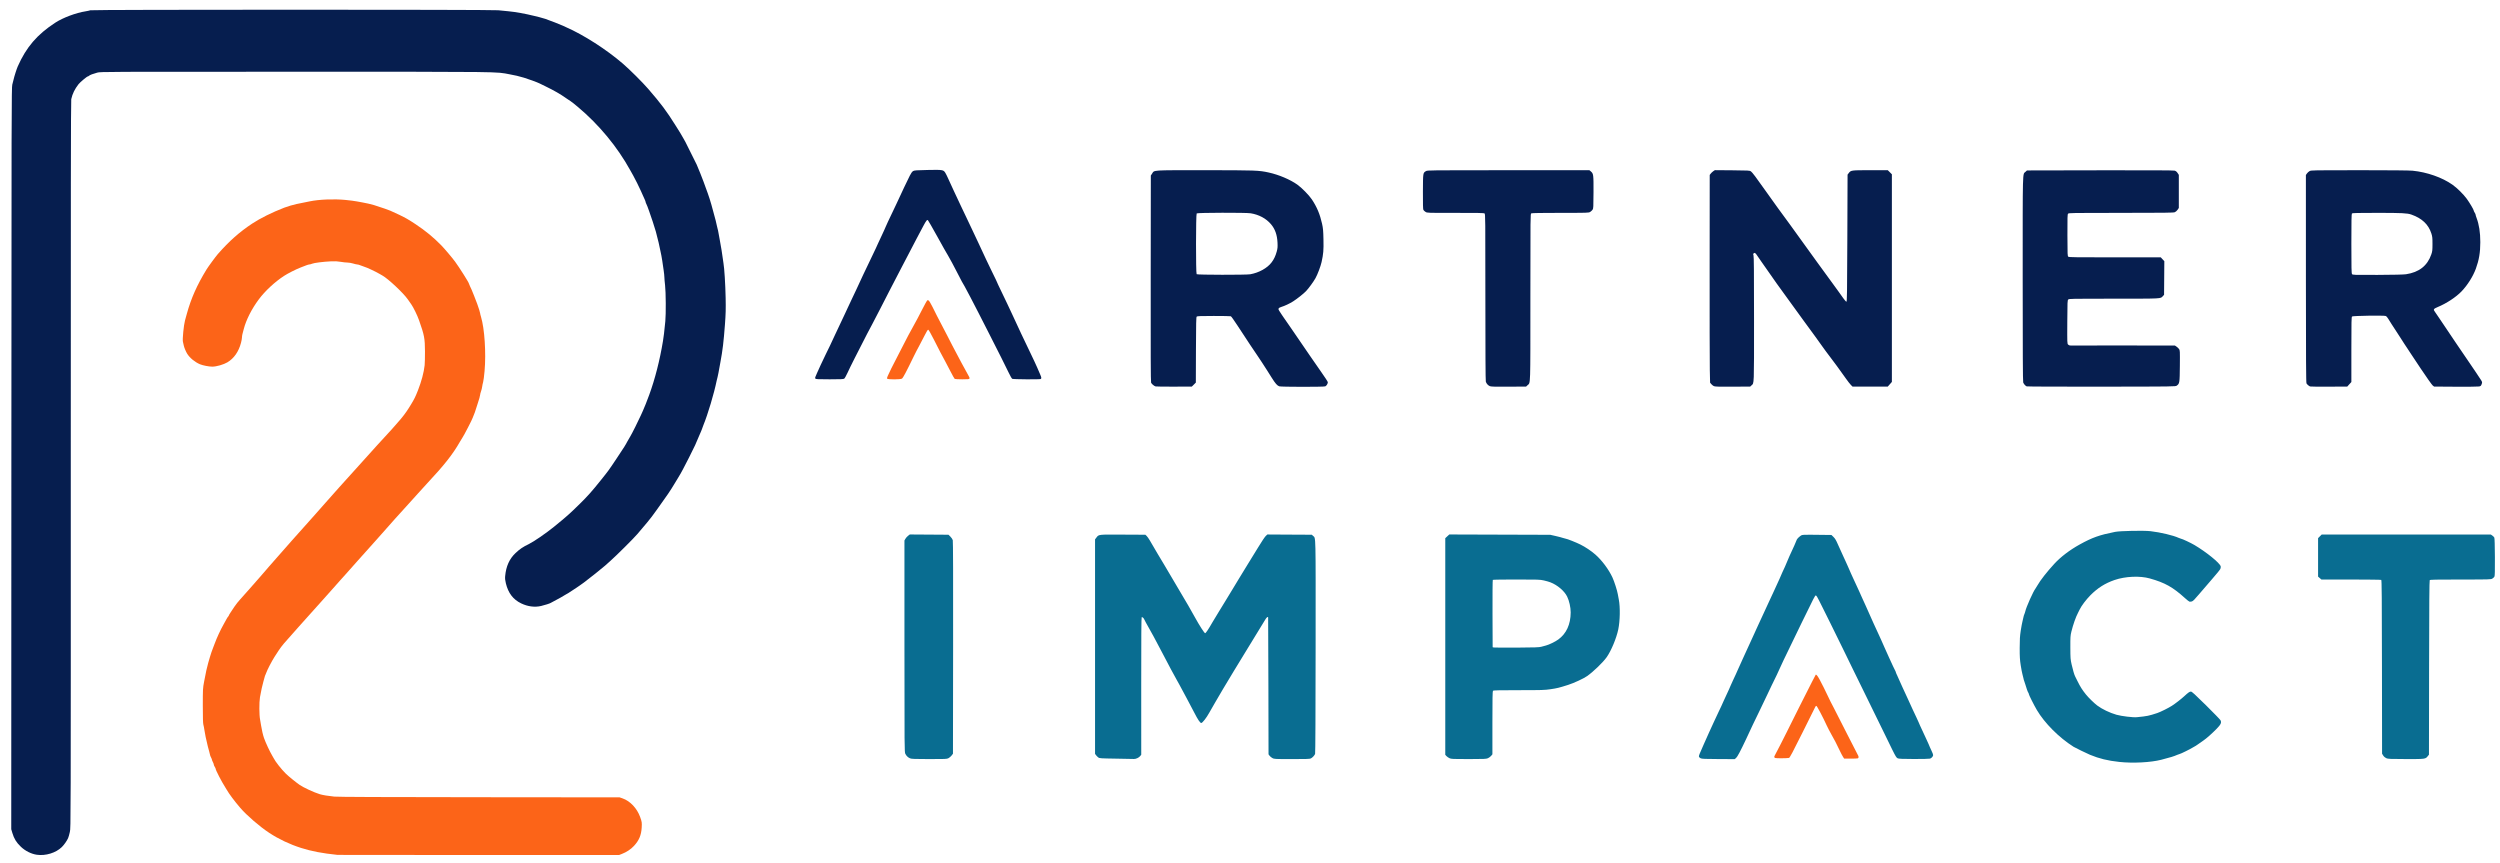
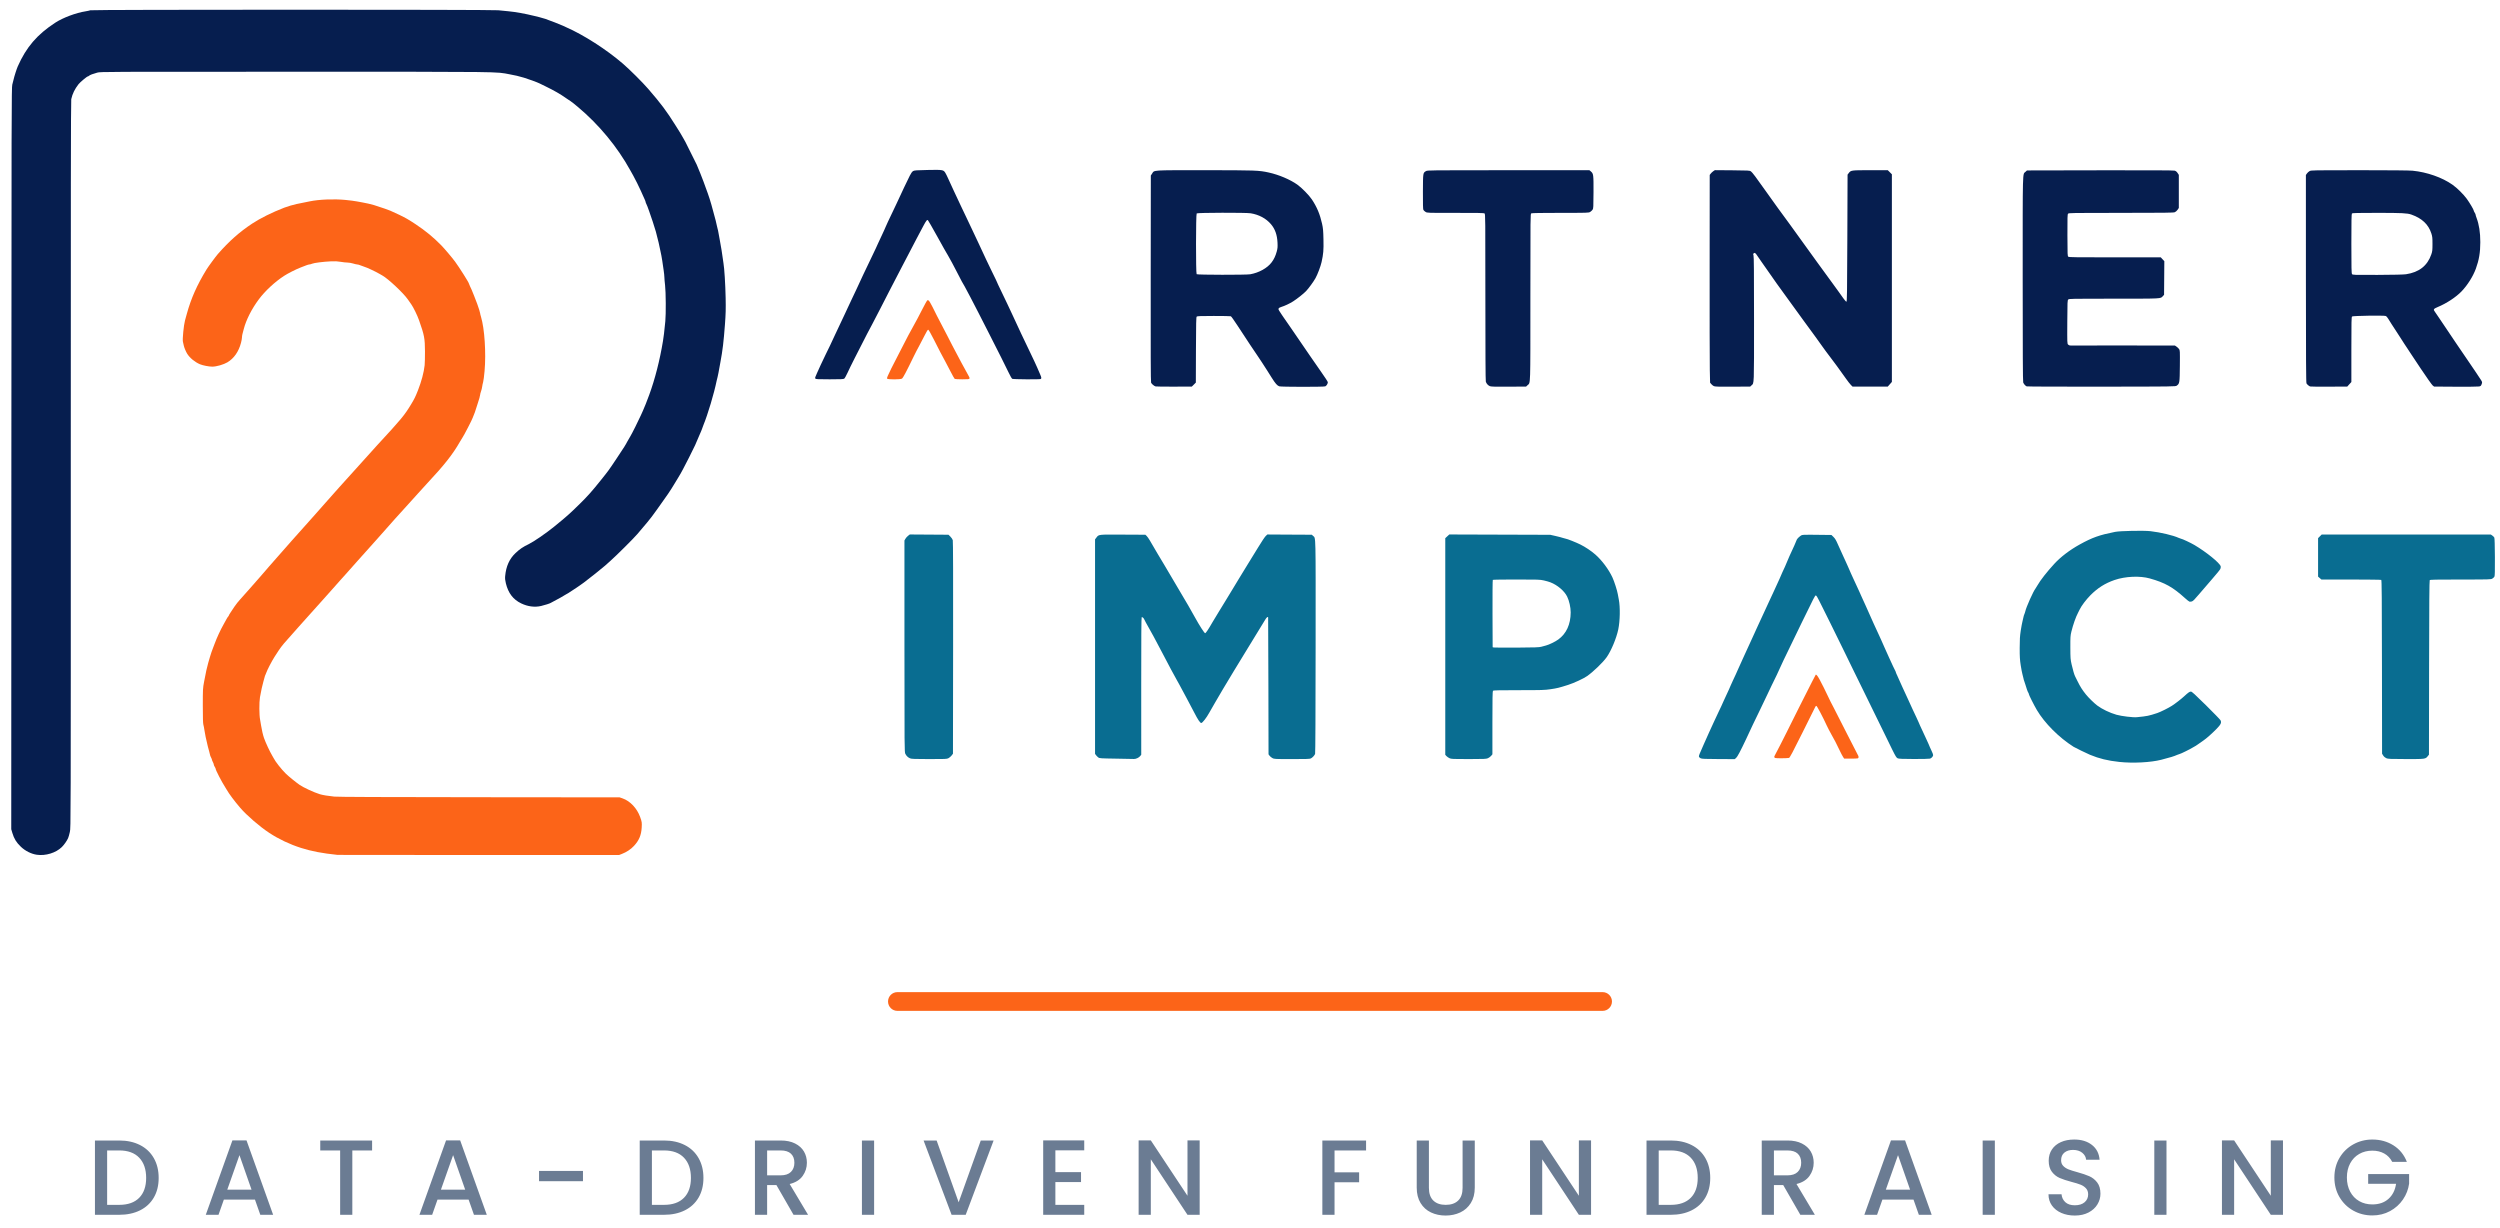
- <svg xmlns="http://www.w3.org/2000/svg" viewBox="98 278 1333 460" width="1333" height="460" role="img" aria-label="Partner2Impact">
+ <svg xmlns="http://www.w3.org/2000/svg" viewBox="98 278 1333 654.729" width="1333" height="654.729" role="img" aria-label="Partner2Impact — Data-Driven Fundraising">
  <path id="wordmark" fill="#061E4F" fill-rule="evenodd" d="M117.62 733.75C114.65 733.31 111.50 731.74 109.16 729.52C106.75 727.23 105.52 725.25 104.59 722.15L104.00 720.15L104.06 522.39C104.12 337.94 104.15 324.52 104.55 323.12C104.78 322.30 105.08 321.12 105.22 320.50C105.63 318.65 106.85 314.81 107.48 313.38C112.02 303.12 117.81 296.39 127.50 290.08C131.56 287.43 138.59 284.80 143.67 284.03C144.66 283.87 145.78 283.63 146.17 283.48C147.18 283.09 359.76 283.08 363.62 283.47C365.14 283.62 367.61 283.87 369.12 284.01C372.81 284.35 378.06 285.30 382.62 286.43C383.45 286.64 384.74 286.95 385.50 287.13C386.26 287.31 387.72 287.73 388.75 288.06C390.54 288.65 397.38 291.31 398.22 291.75C398.44 291.87 399.13 292.19 399.75 292.46C409.18 296.58 421.32 304.37 430.12 311.94C433.79 315.11 440.57 321.86 443.60 325.36C450.50 333.34 453.38 337.18 458.12 344.75C459.19 346.47 460.33 348.27 460.63 348.75C460.94 349.23 461.66 350.47 462.23 351.50C462.81 352.53 463.37 353.54 463.49 353.75C463.88 354.42 468.94 364.59 469.47 365.75C470.17 367.30 472.72 373.66 473.13 374.88C473.32 375.43 473.76 376.66 474.12 377.62C476.02 382.68 476.91 385.47 478.23 390.50C478.79 392.63 479.41 394.94 479.61 395.62C479.81 396.31 480.09 397.53 480.23 398.33C480.37 399.13 480.55 399.88 480.63 400.01C480.71 400.13 480.93 401.17 481.12 402.31C481.32 403.44 481.64 405.22 481.84 406.25C482.37 408.97 483.21 414.16 483.38 415.75C483.46 416.51 483.63 417.69 483.76 418.38C484.22 420.93 484.77 429.60 484.91 436.75C485.03 442.89 484.97 445.30 484.53 451.16C483.83 460.43 483.32 464.66 482.12 471.12C481.76 473.05 481.30 475.57 481.10 476.72C480.90 477.87 480.68 478.91 480.61 479.03C480.54 479.14 480.32 480.00 480.14 480.93C478.77 487.71 475.40 498.99 473.03 504.75C472.60 505.78 472.25 506.74 472.25 506.88C472.25 507.01 472.07 507.46 471.86 507.87C471.64 508.28 471.18 509.35 470.83 510.25C470.23 511.76 469.45 513.57 468.63 515.38C467.68 517.47 463.14 526.45 462.18 528.17C461.58 529.24 461.01 530.29 460.91 530.50C460.82 530.71 460.25 531.66 459.65 532.62C459.04 533.59 458.02 535.27 457.37 536.38C455.67 539.25 453.06 543.13 450.03 547.25C449.17 548.42 448.17 549.83 447.80 550.38C447.43 550.92 446.40 552.33 445.52 553.50C444.04 555.45 443.02 556.67 437.83 562.77C435.83 565.12 426.77 574.13 423.52 577.01C422.37 578.04 421.08 579.19 420.65 579.58C419.43 580.70 411.88 586.72 409.25 588.67C407.94 589.64 405.69 591.19 404.25 592.12C402.81 593.04 401.32 594.02 400.95 594.28C400.58 594.54 400.19 594.75 400.10 594.75C400.00 594.75 399.35 595.13 398.65 595.60C397.95 596.06 396.14 597.08 394.62 597.87C393.11 598.65 391.76 599.38 391.62 599.48C391.26 599.76 388.36 600.68 386.50 601.11C383.12 601.90 379.38 601.42 375.88 599.72C371.61 597.67 368.99 594.23 367.73 589.04C367.33 587.41 367.24 586.46 367.35 585.20C367.82 579.96 369.61 575.99 372.86 572.92C375.15 570.75 376.79 569.64 379.88 568.15C382.55 566.86 389.19 562.30 393.39 558.88C400.33 553.22 401.59 552.11 407.12 546.68C411.28 542.60 413.70 539.88 418.40 534.00C422.57 528.80 422.54 528.84 427.09 522.00C430.99 516.15 431.34 515.59 432.50 513.41C432.92 512.60 433.64 511.36 434.09 510.66C434.84 509.46 438.49 502.20 439.74 499.38C440.05 498.69 440.53 497.62 440.81 497.00C441.64 495.18 442.85 492.12 444.18 488.50C447.23 480.19 449.81 470.08 451.49 459.88C451.94 457.09 452.13 455.49 452.75 449.25C453.12 445.52 453.04 433.59 452.62 430.12C452.42 428.48 452.26 426.56 452.25 425.88C452.25 425.19 452.07 423.50 451.86 422.12C451.65 420.75 451.31 418.47 451.12 417.06C450.93 415.65 450.72 414.40 450.65 414.29C450.58 414.18 450.40 413.31 450.25 412.36C449.96 410.51 448.57 404.60 447.70 401.50C447.09 399.30 445.06 393.13 444.13 390.62C443.77 389.66 443.36 388.54 443.22 388.12C443.08 387.71 442.80 387.08 442.61 386.71C442.41 386.35 442.25 385.90 442.25 385.73C442.25 385.55 442.02 384.92 441.75 384.33C441.48 383.74 441.03 382.74 440.75 382.12C440.48 381.51 440.04 380.52 439.78 379.94C438.74 377.60 436.70 373.52 435.64 371.62C435.02 370.52 434.31 369.26 434.07 368.82C427.16 356.28 417.41 344.49 406.12 335.02C404.20 333.41 402.45 332.03 402.24 331.95C402.03 331.87 400.97 331.16 399.87 330.37C396.98 328.29 393.40 326.23 389.00 324.10C387.42 323.33 385.94 322.61 385.71 322.49C384.65 321.94 379.41 320.01 377.38 319.43C373.87 318.43 373.29 318.29 369.72 317.62C362.17 316.19 368.10 316.26 255.41 316.25C153.80 316.24 151.59 316.25 149.88 316.72C147.55 317.35 145.96 317.96 145.48 318.39C145.26 318.59 144.97 318.75 144.82 318.75C144.38 318.75 140.69 321.85 139.87 322.90C137.83 325.52 136.64 327.97 135.99 330.88C135.79 331.79 135.72 384.42 135.74 525.62C135.76 718.79 135.76 719.13 135.26 721.53C134.98 722.85 134.56 724.37 134.31 724.90C133.64 726.40 132.14 728.51 130.95 729.67C127.76 732.77 122.33 734.43 117.62 733.75ZM714.12 484.04C713.28 483.76 712.05 482.71 711.76 482.03C711.57 481.56 711.51 465.47 711.56 426.48L711.62 371.59L712.29 370.58C713.59 368.62 711.61 368.75 740.29 368.75C767.45 368.76 769.20 368.82 774.47 369.98C779.89 371.17 785.88 373.71 789.75 376.45C792.08 378.10 795.96 382.06 797.47 384.31C800.16 388.34 801.81 392.26 802.91 397.25C803.46 399.71 803.57 400.94 803.67 405.75C803.79 411.47 803.63 413.36 802.66 417.75C802.15 420.04 800.53 424.32 799.42 426.32C798.31 428.29 795.86 431.66 794.40 433.21C793.13 434.55 789.66 437.31 787.50 438.69C785.66 439.86 782.95 441.14 781.19 441.66C779.61 442.14 779.33 442.69 780.12 443.78C780.45 444.25 781.03 445.13 781.40 445.75C781.78 446.37 782.27 447.10 782.51 447.38C782.74 447.65 784.19 449.73 785.72 452.00C787.26 454.27 789.69 457.81 791.12 459.88C792.55 461.94 794.94 465.42 796.42 467.62C797.91 469.82 800.67 473.80 802.56 476.47C804.45 479.13 806.00 481.53 806.00 481.80C806.00 482.60 805.26 483.76 804.60 484.01C803.70 484.35 780.99 484.33 780.08 483.98C778.94 483.55 778.08 482.56 776.07 479.38C775.03 477.73 773.82 475.81 773.38 475.12C772.93 474.44 771.77 472.64 770.80 471.12C769.82 469.61 768.81 468.09 768.55 467.75C767.95 466.97 761.90 457.85 757.79 451.53C756.09 448.92 754.52 446.71 754.29 446.63C754.06 446.54 749.95 446.47 745.15 446.47C738.15 446.48 736.35 446.54 736.08 446.81C735.80 447.09 735.73 450.32 735.68 464.57L735.62 481.99L734.56 483.06L733.49 484.12L724.06 484.16C718.87 484.18 714.40 484.13 714.12 484.04ZM892.38 483.90C891.36 483.45 890.54 482.51 890.24 481.48C890.08 480.93 890.00 464.68 890.00 436.38C890.01 394.46 889.99 392.11 889.57 391.81C889.23 391.55 885.96 391.49 874.06 391.51C859.05 391.53 858.98 391.53 858.11 390.99C857.63 390.70 857.11 390.21 856.95 389.92C856.74 389.53 856.67 386.80 856.70 380.14C856.75 369.99 856.72 370.22 858.33 369.24C859.11 368.76 859.95 368.75 902.29 368.75L945.46 368.75L946.20 369.37C947.64 370.58 947.70 371.02 947.66 380.50C947.63 388.45 947.59 389.18 947.16 389.81C946.91 390.18 946.33 390.72 945.88 391.00C945.09 391.49 944.67 391.50 930.02 391.50C920.12 391.50 914.80 391.59 914.48 391.76C914.01 392.01 914.00 392.78 914.00 436.52C914.00 485.20 914.11 481.88 912.51 483.38L911.72 484.12L902.42 484.18C895.05 484.23 892.97 484.17 892.38 483.90ZM1011.86 483.90C1011.44 483.72 1010.81 483.22 1010.46 482.80L1009.82 482.04L1009.67 475.21C1009.60 471.45 1009.55 446.53 1009.58 419.83L1009.62 371.29L1010.15 370.58C1010.44 370.19 1011.05 369.62 1011.51 369.30L1012.36 368.73L1021.62 368.80C1030.22 368.87 1030.92 368.91 1031.57 369.35C1032.27 369.82 1034.60 372.91 1039.14 379.38C1039.82 380.34 1041.33 382.46 1042.50 384.08C1043.67 385.70 1045.24 387.90 1046.00 388.97C1047.76 391.45 1051.71 396.85 1052.40 397.71C1052.84 398.25 1060.04 408.24 1062.80 412.12C1063.19 412.68 1064.13 413.97 1064.88 415.00C1065.64 416.03 1066.44 417.16 1066.68 417.50C1067.11 418.14 1069.58 421.53 1071.87 424.62C1072.59 425.59 1074.17 427.76 1075.40 429.46C1076.62 431.15 1078.05 433.12 1078.57 433.83C1079.09 434.54 1080.11 435.97 1080.83 437.00C1081.55 438.03 1082.31 438.88 1082.51 438.88C1082.83 438.88 1082.89 434.55 1083.00 405.00L1083.12 371.12L1083.73 370.32C1084.90 368.76 1084.99 368.75 1095.26 368.75L1104.57 368.75L1105.66 369.84L1106.75 370.93L1106.75 426.29L1106.75 481.64L1105.66 482.88L1104.56 484.12L1095.16 484.12L1085.76 484.12L1084.89 483.25C1084.41 482.77 1083.25 481.29 1082.32 479.96C1079.90 476.50 1074.83 469.57 1073.76 468.25C1073.26 467.63 1072.29 466.35 1071.61 465.40C1070.93 464.45 1069.98 463.13 1069.50 462.48C1069.02 461.82 1067.33 459.47 1065.75 457.25C1064.17 455.03 1061.62 451.55 1060.08 449.51C1058.54 447.46 1056.12 444.12 1054.69 442.08C1053.26 440.04 1051.18 437.18 1050.08 435.72C1048.26 433.32 1042.73 425.54 1039.70 421.12C1039.05 420.16 1037.94 418.59 1037.24 417.62C1036.55 416.66 1035.56 415.23 1035.05 414.44C1034.02 412.84 1033.59 412.56 1033.04 413.11C1032.73 413.41 1032.72 413.60 1032.96 414.13C1033.18 414.61 1033.25 423.08 1033.25 448.15C1033.25 484.39 1033.34 482.14 1031.88 483.50L1031.21 484.12L1021.92 484.18C1014.57 484.23 1012.47 484.17 1011.86 483.90ZM1178.62 484.01C1177.94 483.73 1177.09 482.77 1176.77 481.92C1176.58 481.43 1176.50 464.68 1176.50 426.60C1176.50 366.84 1176.39 371.13 1177.99 369.62L1178.78 368.88L1217.70 368.80C1244.24 368.75 1256.91 368.81 1257.53 368.99C1258.15 369.17 1258.64 369.56 1259.09 370.24L1259.75 371.24L1259.75 380.06L1259.75 388.88L1259.10 389.84C1258.74 390.37 1258.07 390.95 1257.61 391.15C1256.90 391.44 1252.30 391.50 1228.92 391.50C1202.71 391.50 1201.06 391.53 1200.70 391.94C1200.37 392.32 1200.32 393.87 1200.35 403.46C1200.37 414.06 1200.40 414.56 1200.85 414.89C1201.25 415.18 1205.22 415.24 1225.72 415.22L1250.11 415.20L1251.06 416.23L1252.02 417.25L1251.95 426.23L1251.88 435.21L1251.25 435.88C1249.90 437.32 1251.31 437.25 1225.26 437.25C1202.34 437.25 1201.23 437.27 1200.79 437.71C1200.37 438.13 1200.33 438.91 1200.28 449.69C1200.22 461.17 1200.22 461.22 1200.75 461.75C1201.11 462.11 1201.55 462.27 1202.08 462.23C1202.52 462.20 1215.21 462.19 1230.28 462.21L1257.68 462.25L1258.50 462.81C1258.96 463.12 1259.56 463.69 1259.85 464.08C1260.36 464.77 1260.37 465.00 1260.30 473.08C1260.22 482.18 1260.16 482.52 1258.67 483.61C1257.96 484.12 1257.94 484.13 1218.54 484.17C1196.86 484.20 1178.90 484.13 1178.62 484.01ZM1329.75 484.07C1329.11 483.82 1328.14 482.99 1327.82 482.42C1327.59 482.00 1327.52 469.48 1327.51 426.60L1327.50 371.32L1328.06 370.50C1328.37 370.05 1329.02 369.47 1329.50 369.21C1330.33 368.77 1331.53 368.75 1356.02 368.75C1372.45 368.75 1382.64 368.85 1384.39 369.02C1392.04 369.77 1400.17 372.62 1405.62 376.46C1408.10 378.20 1411.46 381.51 1413.28 384.00C1414.80 386.09 1417.00 389.80 1417.00 390.30C1417.00 390.48 1417.23 390.96 1417.50 391.38C1417.77 391.79 1418.00 392.29 1418.00 392.50C1418.00 392.70 1418.21 393.43 1418.48 394.12C1419.85 397.74 1420.49 401.89 1420.50 407.11C1420.50 412.55 1419.82 416.64 1418.13 421.25C1416.61 425.39 1413.70 430.01 1410.51 433.35C1407.49 436.49 1402.50 439.76 1397.69 441.76C1395.55 442.65 1395.34 443.02 1396.27 444.21C1396.56 444.58 1397.49 445.94 1398.34 447.25C1399.20 448.56 1400.33 450.24 1400.87 451.00C1401.73 452.22 1406.48 459.27 1407.12 460.30C1407.26 460.52 1407.94 461.53 1408.64 462.54C1411.99 467.41 1414.71 471.40 1415.50 472.61C1415.98 473.35 1417.28 475.26 1418.38 476.86C1419.47 478.46 1420.65 480.23 1420.98 480.80C1421.55 481.77 1421.56 481.87 1421.21 482.84C1420.88 483.73 1420.70 483.89 1419.85 484.07C1419.32 484.18 1413.70 484.24 1407.36 484.20L1395.85 484.12L1395.08 483.50C1394.66 483.16 1391.80 479.11 1388.72 474.51C1385.64 469.91 1383.07 466.03 1383.00 465.89C1382.93 465.74 1382.31 464.80 1381.62 463.78C1380.94 462.77 1380.26 461.76 1380.12 461.53C1379.56 460.63 1378.84 459.51 1377.37 457.25C1373.49 451.31 1372.03 449.04 1371.38 447.92C1371.00 447.25 1370.40 446.61 1370.06 446.48C1369.10 446.11 1352.59 446.36 1352.12 446.75C1351.80 447.02 1351.75 449.30 1351.75 464.38L1351.75 481.70L1350.65 482.91L1349.56 484.12L1339.84 484.17C1334.50 484.20 1329.96 484.16 1329.75 484.07ZM532.75 479.87C532.48 479.55 532.63 479.07 533.57 477.06C534.20 475.72 535.11 473.73 535.58 472.62C536.06 471.52 537.29 468.94 538.31 466.88C540.26 462.95 540.63 462.17 543.37 456.25C545.06 452.61 546.00 450.63 548.59 445.18C549.37 443.57 550.00 442.20 550.00 442.14C550.00 442.08 550.91 440.14 552.02 437.83C553.13 435.52 554.24 433.18 554.49 432.62C556.55 428.09 559.75 421.29 562.60 415.42C563.92 412.70 565.00 410.43 565.00 410.38C565.00 410.33 565.57 409.07 566.27 407.58C566.97 406.09 567.80 404.31 568.12 403.62C568.43 402.94 569.04 401.62 569.47 400.70C569.90 399.78 570.25 398.97 570.25 398.91C570.25 398.78 572.23 394.53 574.00 390.88C574.66 389.50 575.55 387.64 575.96 386.75C578.57 381.07 581.88 374.08 583.12 371.64C583.80 370.29 584.37 369.50 584.88 369.21C585.53 368.83 586.59 368.75 592.69 368.63C600.69 368.47 601.05 368.53 602.06 370.17C602.38 370.69 603.01 371.97 603.47 373.00C604.40 375.12 604.69 375.78 606.51 379.62C608.20 383.21 609.22 385.39 610.44 388.00C610.99 389.17 612.17 391.64 613.06 393.50C613.96 395.36 615.43 398.45 616.32 400.38C617.22 402.30 618.68 405.39 619.56 407.25C621.50 411.30 622.06 412.50 623.75 416.25C624.47 417.83 625.76 420.53 626.63 422.25C628.20 425.37 630.25 429.70 630.25 429.91C630.25 430.02 633.01 435.78 635.14 440.12C635.74 441.36 636.90 443.84 637.72 445.62C640.46 451.64 644.67 460.58 647.37 466.12C648.84 469.15 650.50 472.69 651.05 474.00C651.60 475.31 652.32 476.98 652.65 477.72C653.35 479.28 653.40 479.89 652.85 480.10C652.15 480.37 638.25 480.27 637.73 479.99C637.47 479.85 636.61 478.36 635.82 476.68C635.03 475.00 633.27 471.43 631.90 468.75C630.54 466.07 627.60 460.27 625.38 455.88C623.16 451.48 620.60 446.47 619.70 444.75C618.81 443.03 616.92 439.39 615.52 436.66C614.12 433.94 612.69 431.25 612.34 430.69C611.43 429.25 610.79 428.05 607.81 422.25C606.36 419.43 604.74 416.41 604.21 415.54C603.68 414.66 603.25 413.89 603.25 413.83C603.25 413.76 603.04 413.40 602.78 413.04C602.53 412.67 601.84 411.48 601.25 410.38C600.66 409.27 599.16 406.57 597.91 404.38C596.67 402.18 595.06 399.32 594.34 398.03C593.62 396.74 592.92 395.57 592.78 395.43C592.35 395.00 591.83 395.65 590.33 398.47C589.56 399.93 588.04 402.79 586.95 404.83C585.87 406.88 583.78 410.87 582.32 413.71C580.86 416.55 579.23 419.66 578.71 420.62C578.18 421.59 576.83 424.18 575.72 426.38C574.60 428.57 572.97 431.73 572.09 433.38C571.22 435.02 569.03 439.30 567.22 442.88C565.42 446.45 563.52 450.11 563.00 451.00C562.14 452.50 560.14 456.36 553.58 469.25C552.21 471.93 550.54 475.35 549.87 476.84C549.19 478.33 548.41 479.71 548.14 479.90C547.74 480.18 546.20 480.25 540.35 480.25C534.13 480.25 533.01 480.19 532.75 479.87ZM1380.88 424.23C1387.84 423.19 1392.28 419.71 1394.37 413.66C1394.93 412.03 1395.00 411.45 1395.00 408.08C1395.00 404.74 1394.93 404.10 1394.37 402.39C1392.82 397.63 1389.38 394.39 1383.75 392.41C1381.57 391.64 1378.74 391.50 1365.53 391.50C1355.61 391.50 1352.28 391.57 1352.05 391.80C1351.82 392.03 1351.75 395.94 1351.75 407.87C1351.75 420.88 1351.81 423.73 1352.10 424.13C1352.43 424.61 1352.76 424.62 1365.66 424.58C1374.36 424.54 1379.56 424.42 1380.88 424.23ZM764.64 424.24C769.30 423.41 773.73 420.95 776.03 417.89C777.28 416.24 778.12 414.46 778.76 412.10C779.21 410.45 779.28 409.68 779.17 407.38C778.98 403.25 777.87 400.10 775.70 397.56C773.06 394.46 769.31 392.45 764.84 391.72C762.29 391.31 736.59 391.37 736.08 391.79C735.62 392.17 735.59 423.74 736.05 424.20C736.44 424.59 762.43 424.63 764.64 424.24Z" />
  <path id="impact" fill="#096D91" fill-rule="evenodd" d="M1228.03 684.26C1221.78 683.58 1217.36 682.50 1212.38 680.45C1210.93 679.85 1204.36 676.66 1203.63 676.19C1195.83 671.25 1188.18 663.58 1184.04 656.56C1182.48 653.90 1179.75 648.46 1179.75 648.00C1179.75 647.78 1179.64 647.49 1179.51 647.36C1179.24 647.09 1178.44 644.86 1177.86 642.79C1177.66 642.06 1177.40 641.27 1177.28 641.04C1177.16 640.81 1176.99 640.17 1176.89 639.62C1176.79 639.08 1176.56 638.12 1176.36 637.50C1176.17 636.88 1175.76 634.74 1175.45 632.75C1174.99 629.78 1174.89 628.11 1174.90 623.50C1174.91 618.97 1175.01 617.17 1175.46 614.25C1175.77 612.26 1176.18 610.06 1176.37 609.38C1176.56 608.69 1176.80 607.67 1176.89 607.12C1176.99 606.58 1177.21 605.84 1177.38 605.50C1177.55 605.16 1177.77 604.48 1177.88 604.00C1178.35 601.75 1182.18 593.19 1183.36 591.75C1183.53 591.54 1183.98 590.81 1184.37 590.12C1185.87 587.44 1189.43 582.89 1193.41 578.57C1196.75 574.94 1201.62 571.24 1206.88 568.33C1213.60 564.61 1217.42 563.25 1225.75 561.60C1228.49 561.05 1241.07 560.81 1244.69 561.23C1249.96 561.84 1256.77 563.46 1259.64 564.78C1260.20 565.04 1260.78 565.25 1260.92 565.25C1261.43 565.25 1266.15 567.46 1268.09 568.61C1274.49 572.40 1281.66 578.23 1282.08 579.98C1282.16 580.31 1282.07 580.93 1281.89 581.35C1281.71 581.78 1279.73 584.21 1277.50 586.75C1275.26 589.29 1272.10 592.98 1270.46 594.93C1268.17 597.66 1267.29 598.54 1266.67 598.70C1266.23 598.82 1265.67 598.86 1265.43 598.80C1265.18 598.74 1264.11 597.90 1263.05 596.93C1256.59 591.07 1252.35 588.69 1244.25 586.42C1238.99 584.94 1231.21 585.29 1225.50 587.25C1220.40 589.01 1216.48 591.49 1212.60 595.40C1210.27 597.76 1207.77 601.08 1206.85 603.05C1206.64 603.50 1206.25 604.27 1206.00 604.75C1204.82 606.96 1203.38 611.06 1202.47 614.75C1201.94 616.92 1201.89 617.65 1201.91 623.25C1201.93 628.90 1201.98 629.60 1202.58 632.25C1203.23 635.16 1204.02 637.84 1204.47 638.67C1204.60 638.92 1205.21 640.14 1205.82 641.38C1207.20 644.19 1208.31 645.92 1210.24 648.32C1211.59 650.01 1214.61 652.94 1216.25 654.18C1218.78 656.09 1222.97 658.10 1226.50 659.10C1229.20 659.87 1235.36 660.61 1237.36 660.41C1242.97 659.85 1243.63 659.72 1248.25 658.20C1249.94 657.64 1254.17 655.54 1256.05 654.33C1257.90 653.14 1260.97 650.76 1262.58 649.28C1264.80 647.23 1265.49 646.75 1266.21 646.75C1266.71 646.75 1268.42 648.31 1274.24 654.06C1278.30 658.08 1281.78 661.67 1281.97 662.04C1282.63 663.30 1282.18 664.28 1279.80 666.71C1277.46 669.10 1274.38 671.83 1272.83 672.86C1272.30 673.21 1271.09 674.06 1270.13 674.75C1269.16 675.44 1268.30 676.00 1268.20 676.00C1268.10 676.00 1267.61 676.28 1267.11 676.62C1266.09 677.31 1260.65 680.00 1260.26 680.00C1260.13 680.00 1259.53 680.21 1258.94 680.47C1256.97 681.33 1255.48 681.78 1250.39 683.10C1244.78 684.55 1235.26 685.04 1228.03 684.26ZM583.25 682.35C582.12 681.86 581.32 681.10 580.73 679.95C580.26 679.04 580.25 677.57 580.25 622.61L580.25 566.19L580.77 565.28C581.05 564.78 581.69 564.06 582.19 563.68L583.10 562.98L593.41 563.05L603.73 563.12L604.75 564.12C605.31 564.67 605.88 565.51 606.02 566.00C606.19 566.58 606.25 585.71 606.20 623.38L606.12 679.88L605.40 680.83C604.99 681.35 604.24 682.00 603.72 682.27C602.83 682.72 602.18 682.75 593.45 682.74C585.69 682.73 583.98 682.67 583.25 682.35ZM693.08 682.51C684.70 682.38 684.25 682.35 683.60 681.86C683.22 681.58 682.67 681.03 682.39 680.65L681.88 679.96L681.88 622.77L681.88 565.59L682.58 564.67C683.91 562.92 683.41 562.98 696.73 563.06L708.71 563.12L709.38 563.75C709.75 564.09 710.50 565.16 711.06 566.12C713.28 569.98 717.16 576.53 718.83 579.25C719.79 580.83 722.02 584.60 723.77 587.62C725.52 590.65 727.55 594.08 728.27 595.25C729.64 597.46 733.42 604.00 735.19 607.25C737.44 611.36 740.18 615.62 740.57 615.62C740.95 615.62 742.26 613.68 744.52 609.73C745.04 608.82 746.50 606.40 747.77 604.35C749.04 602.30 750.62 599.73 751.28 598.62C752.86 595.97 754.18 593.80 755.27 592.06C755.76 591.27 757.27 588.77 758.63 586.50C759.98 584.23 762.16 580.69 763.45 578.62C764.75 576.56 767.21 572.57 768.91 569.75C770.61 566.93 772.40 564.26 772.88 563.81L773.76 562.99L785.61 563.06L797.46 563.12L798.14 563.75C799.62 565.12 799.53 561.00 799.49 622.70C799.46 658.19 799.36 679.59 799.21 679.99C798.91 680.79 797.83 681.94 796.95 682.40C796.40 682.68 794.48 682.75 786.82 682.75C777.51 682.74 777.36 682.73 776.40 682.18C775.86 681.88 775.19 681.31 774.90 680.92L774.38 680.21L774.31 643.79C774.27 623.76 774.21 607.27 774.17 607.14C774.01 606.65 773.26 607.27 772.61 608.42C772.23 609.08 770.49 611.93 768.74 614.75C767.00 617.57 764.10 622.29 762.32 625.25C760.53 628.21 757.56 633.07 755.72 636.06C753.88 639.05 751.38 643.22 750.16 645.31C748.93 647.41 747.07 650.59 746.02 652.38C744.96 654.16 743.51 656.70 742.78 658.02C741.28 660.76 739.14 663.50 738.51 663.50C737.90 663.50 736.69 661.70 734.76 657.92C733.84 656.11 731.96 652.54 730.58 650.00C729.20 647.46 727.53 644.36 726.88 643.12C726.22 641.89 725.60 640.76 725.49 640.62C725.18 640.21 720.07 630.65 717.81 626.25C716.64 623.98 715.14 621.14 714.47 619.94C713.80 618.74 713.25 617.71 713.25 617.64C713.25 617.58 712.14 615.58 710.79 613.20C709.43 610.82 708.25 608.64 708.16 608.35C707.95 607.69 707.12 606.92 706.76 607.04C706.56 607.10 706.49 617.53 706.50 643.78L706.51 680.42L705.96 681.12C705.29 681.98 703.63 682.76 702.62 682.69C702.21 682.66 697.92 682.58 693.08 682.51ZM870.88 682.28C870.33 682.02 869.59 681.51 869.25 681.14L868.62 680.46L868.62 622.71L868.62 564.96L869.69 563.97L870.76 562.98L897.69 563.07L924.62 563.16L927.50 563.81C929.08 564.17 930.87 564.64 931.47 564.86C932.07 565.07 932.72 565.25 932.90 565.25C933.46 565.25 938.47 567.24 940.62 568.32C943.34 569.67 946.41 571.73 948.63 573.67C952.13 576.74 955.71 581.53 957.73 585.84C958.73 587.99 960.29 592.85 960.63 594.88C960.72 595.42 960.95 596.69 961.15 597.69C961.94 601.71 961.81 609.03 960.87 613.57C959.88 618.32 957.08 625.03 954.66 628.44C952.68 631.23 947.65 636.09 944.25 638.49C942.41 639.80 937.16 642.23 934.08 643.20C929.10 644.77 928.34 644.96 924.74 645.49C921.69 645.95 920.12 646.00 907.86 646.00C897.69 646.00 894.28 646.07 894.05 646.30C893.82 646.53 893.75 650.67 893.75 663.41L893.75 680.21L893.07 681.02C892.70 681.46 891.93 682.03 891.37 682.28C890.45 682.68 889.46 682.73 881.11 682.74C872.63 682.74 871.79 682.71 870.88 682.28ZM1004.79 682.32C1004.36 682.11 1003.95 681.74 1003.87 681.50C1003.80 681.25 1003.96 680.56 1004.23 679.96C1004.50 679.36 1005.48 677.13 1006.39 675.00C1007.31 672.87 1008.57 670.06 1009.18 668.75C1009.80 667.44 1010.96 664.91 1011.76 663.12C1012.55 661.34 1013.78 658.72 1014.48 657.30C1015.18 655.89 1015.75 654.69 1015.75 654.64C1015.75 654.58 1016.27 653.43 1016.90 652.08C1017.53 650.73 1018.25 649.17 1018.49 648.62C1018.74 648.08 1019.35 646.75 1019.85 645.68C1020.34 644.61 1020.75 643.67 1020.75 643.60C1020.75 643.53 1021.27 642.38 1021.90 641.05C1022.53 639.71 1023.27 638.15 1023.53 637.56C1023.79 636.98 1024.21 636.02 1024.47 635.44C1024.73 634.85 1025.23 633.76 1025.57 633.00C1025.92 632.24 1026.65 630.61 1027.20 629.38C1027.74 628.14 1028.49 626.51 1028.86 625.75C1029.23 624.99 1030.15 622.99 1030.90 621.30C1031.66 619.61 1032.83 617.04 1033.51 615.60C1034.19 614.16 1034.75 612.92 1034.75 612.86C1034.75 612.80 1035.42 611.33 1036.25 609.60C1037.08 607.87 1037.75 606.42 1037.75 606.36C1037.75 606.31 1038.15 605.44 1038.64 604.44C1039.13 603.44 1040.10 601.33 1040.80 599.75C1041.50 598.17 1042.89 595.19 1043.88 593.12C1044.87 591.06 1046.21 588.14 1046.85 586.62C1047.50 585.11 1048.18 583.54 1048.37 583.12C1048.56 582.71 1049.18 581.38 1049.74 580.17C1050.29 578.96 1050.75 577.89 1050.75 577.79C1050.75 577.59 1053.16 572.19 1054.73 568.88C1055.25 567.77 1055.74 566.59 1055.84 566.25C1056.03 565.52 1056.81 564.62 1058.01 563.75C1058.98 563.05 1058.77 563.06 1069.33 563.19L1074.53 563.25L1075.62 564.31C1076.46 565.12 1077.01 566.06 1077.96 568.25C1078.64 569.83 1079.82 572.46 1080.60 574.08C1081.37 575.71 1082.00 577.08 1082.00 577.13C1082.00 577.18 1082.45 578.18 1083.00 579.34C1083.55 580.51 1084.00 581.53 1084.00 581.60C1084.00 581.67 1084.41 582.61 1084.90 583.68C1085.40 584.75 1086.03 586.13 1086.30 586.75C1086.58 587.37 1087.23 588.77 1087.75 589.88C1088.27 590.98 1089.00 592.55 1089.36 593.38C1089.73 594.20 1090.18 595.21 1090.36 595.62C1090.55 596.04 1090.93 596.88 1091.21 597.50C1091.48 598.12 1092.18 599.64 1092.75 600.88C1093.98 603.54 1094.44 604.57 1095.37 606.75C1095.76 607.64 1096.46 609.22 1096.93 610.25C1097.41 611.28 1098.00 612.58 1098.25 613.12C1098.50 613.67 1099.12 615.02 1099.63 616.12C1100.13 617.23 1100.81 618.69 1101.12 619.38C1101.44 620.06 1102.21 621.81 1102.83 623.25C1103.45 624.69 1104.52 627.06 1105.19 628.50C1105.87 629.94 1106.85 632.08 1107.37 633.25C1107.89 634.42 1108.41 635.48 1108.53 635.61C1108.65 635.74 1108.75 635.99 1108.75 636.15C1108.75 636.32 1109.26 637.53 1109.88 638.83C1110.49 640.14 1111.00 641.27 1111.00 641.33C1111.00 641.40 1111.63 642.79 1112.39 644.42C1113.82 647.44 1114.19 648.26 1115.37 650.88C1116.71 653.86 1117.08 654.65 1117.88 656.38C1118.32 657.34 1119.21 659.21 1119.84 660.54C1120.48 661.87 1121.00 663.02 1121.00 663.09C1121.00 663.22 1122.16 665.77 1123.86 669.38C1124.32 670.34 1124.91 671.63 1125.19 672.25C1125.47 672.87 1125.99 674.01 1126.35 674.80C1126.71 675.58 1127.00 676.29 1127.00 676.37C1127.00 676.45 1127.39 677.31 1127.88 678.28C1128.36 679.26 1128.75 680.30 1128.75 680.61C1128.75 681.25 1127.95 682.19 1127.12 682.50C1126.80 682.62 1122.96 682.71 1118.58 682.70C1112.31 682.68 1110.46 682.60 1109.84 682.33C1109.18 682.03 1108.74 681.32 1106.93 677.67C1105.76 675.31 1104.10 671.91 1103.25 670.12C1101.00 665.42 1096.59 656.40 1091.63 646.38C1089.24 641.56 1086.71 636.39 1085.99 634.88C1085.28 633.36 1083.11 628.92 1081.18 625.00C1079.25 621.08 1076.10 614.67 1074.18 610.75C1072.26 606.83 1070.36 603.01 1069.96 602.25C1069.56 601.49 1068.65 599.67 1067.93 598.20C1067.03 596.34 1066.49 595.51 1066.19 595.51C1065.76 595.50 1065.59 595.82 1058.44 610.50C1052.46 622.76 1051.05 625.68 1048.97 630.07C1047.75 632.65 1046.75 634.82 1046.75 634.88C1046.75 635.05 1044.47 639.83 1042.61 643.55C1041.74 645.30 1040.67 647.55 1040.24 648.55C1039.80 649.56 1038.12 653.08 1036.49 656.39C1034.87 659.70 1033.13 663.30 1032.62 664.39C1030.82 668.29 1030.41 669.16 1029.07 672.00C1026.01 678.50 1024.38 681.56 1023.67 682.16L1022.93 682.77L1014.25 682.73C1007.11 682.70 1005.42 682.63 1004.79 682.32ZM1370.35 682.26C1369.71 681.97 1369.10 681.44 1368.72 680.84L1368.12 679.88L1368.06 633.64C1368.02 596.86 1367.94 587.37 1367.69 587.21C1367.52 587.10 1360.26 587.01 1351.57 587.00L1335.77 587.00L1334.88 586.22L1334.00 585.45L1334.00 575.19L1334.00 564.94L1334.97 563.97L1335.94 563.00L1381.02 563.00L1426.09 563.00L1426.91 563.56C1427.36 563.86 1427.84 564.37 1427.98 564.67C1428.13 565.01 1428.25 569.05 1428.28 575.05C1428.32 582.46 1428.26 585.02 1428.03 585.45C1427.86 585.77 1427.36 586.25 1426.92 586.51C1426.15 586.98 1425.53 587.00 1409.97 587.00C1396.75 587.00 1393.76 587.06 1393.53 587.34C1393.33 587.58 1393.24 600.40 1393.19 634.03L1393.12 680.40L1392.50 681.17C1391.23 682.75 1391.21 682.75 1380.80 682.73C1372.24 682.72 1371.28 682.67 1370.35 682.26ZM919.79 622.86C920.52 622.65 921.69 622.34 922.38 622.16C924.02 621.73 927.31 620.13 928.88 618.98C933.20 615.84 935.44 610.95 935.49 604.56C935.50 601.88 934.72 598.38 933.60 596.09C932.12 593.08 928.40 589.92 924.64 588.48C923.95 588.21 922.38 587.76 921.17 587.49C919.13 587.03 918.03 586.99 906.57 586.99C899.75 586.99 894.07 587.08 893.96 587.19C893.84 587.31 893.78 595.44 893.81 605.25L893.88 623.10L894.45 623.24C894.77 623.31 900.30 623.34 906.74 623.31C916.24 623.25 918.70 623.17 919.79 622.86Z" />
  <path id="accent" fill="#FC6418" fill-rule="evenodd" d="M278.00 733.83C269.88 732.99 264.11 731.89 258.50 730.11C252.50 728.20 246.66 725.44 241.58 722.10C236.50 718.77 229.56 712.77 226.11 708.75C222.96 705.08 220.14 701.30 218.87 699.06C218.66 698.68 218.29 698.07 218.05 697.71C216.19 694.81 213.00 688.66 213.00 687.97C213.00 687.78 212.77 687.29 212.50 686.88C212.23 686.46 212.00 685.93 212.00 685.69C212.00 685.45 211.78 684.83 211.50 684.32C211.22 683.80 211.00 683.24 211.00 683.07C211.00 682.89 210.78 682.33 210.50 681.82C210.22 681.30 210.00 680.72 210.00 680.52C210.00 680.32 209.79 679.48 209.53 678.64C209.09 677.24 208.67 675.50 207.64 670.88C207.42 669.91 207.13 668.28 206.99 667.25C206.85 666.22 206.60 664.92 206.43 664.38C206.23 663.68 206.14 660.63 206.14 654.25C206.14 645.38 206.16 645.02 206.82 641.50C207.75 636.51 208.37 633.70 209.01 631.50C209.31 630.47 209.70 629.12 209.88 628.50C210.30 627.00 211.17 624.47 211.60 623.45C211.79 623.00 212.19 621.95 212.49 621.12C213.60 618.09 215.63 613.70 217.11 611.12C217.43 610.58 218.07 609.41 218.53 608.54C218.99 607.67 219.51 606.84 219.69 606.70C219.86 606.56 220.00 606.33 220.00 606.20C220.00 606.06 220.43 605.32 220.96 604.54C221.49 603.76 222.47 602.29 223.14 601.27C223.81 600.25 225.16 598.57 226.13 597.52C227.10 596.48 229.07 594.27 230.50 592.62C231.94 590.98 234.41 588.16 235.99 586.38C237.58 584.59 239.44 582.45 240.12 581.62C240.80 580.80 241.43 580.07 241.51 580.00C241.64 579.89 245.06 576.00 253.48 566.39C257.05 562.32 262.33 556.41 262.65 556.12C262.80 555.99 264.61 553.96 266.65 551.63C268.70 549.29 270.54 547.20 270.75 546.99C270.96 546.77 271.80 545.82 272.62 544.87C274.24 543.01 278.43 538.30 278.86 537.85C279.71 536.98 286.21 529.76 291.01 524.38C294.07 520.94 297.72 516.89 299.12 515.38C311.98 501.48 313.65 499.46 317.19 493.60C319.01 490.58 319.47 489.64 320.86 486.12C322.72 481.38 324.00 476.59 324.42 472.75C324.53 471.72 324.61 468.40 324.60 465.38C324.56 458.37 324.26 456.79 321.43 448.75C320.49 446.09 318.46 441.93 317.28 440.25C316.84 439.63 316.02 438.46 315.46 437.65C313.06 434.21 304.98 426.63 301.88 424.90C301.46 424.67 300.79 424.28 300.38 424.04C299.44 423.48 296.92 422.20 295.75 421.68C295.27 421.47 294.37 421.07 293.75 420.79C293.13 420.51 292.29 420.20 291.88 420.10C291.46 420.00 290.68 419.71 290.12 419.46C289.57 419.21 288.83 419.01 288.47 419.01C288.11 419.00 287.11 418.77 286.25 418.50C285.39 418.23 284.05 418.00 283.28 418.00C282.51 418.00 280.86 417.82 279.62 417.60C278.00 417.31 276.58 417.24 274.50 417.34C270.29 417.55 265.51 418.15 264.45 418.60C263.93 418.82 263.28 419.00 262.99 419.00C262.70 419.00 261.94 419.21 261.30 419.47C260.65 419.73 259.28 420.26 258.25 420.65C255.92 421.53 251.37 423.84 249.38 425.15C244.47 428.37 239.34 433.14 236.03 437.57C232.21 442.69 229.22 448.58 227.96 453.50C227.69 454.53 227.37 455.77 227.24 456.25C227.12 456.73 227.01 457.53 227.01 458.02C227.00 458.51 226.78 459.74 226.51 460.77C225.27 465.50 222.77 469.09 219.25 471.19C217.20 472.41 213.39 473.50 211.17 473.50C209.41 473.50 206.15 472.86 204.62 472.22C201.91 471.07 199.21 468.86 197.81 466.62C197.13 465.54 196.21 463.32 195.99 462.25C195.86 461.63 195.66 460.71 195.53 460.20C195.22 458.92 195.97 451.32 196.64 448.88C196.83 448.19 197.28 446.56 197.64 445.25C199.91 437.03 203.01 430.06 208.13 421.66C208.99 420.25 213.02 414.76 214.12 413.50C220.19 406.58 225.69 401.69 232.50 397.20C236.87 394.32 242.99 391.28 249.62 388.71C251.24 388.08 254.53 387.11 256.12 386.79C259.16 386.18 261.50 385.71 263.12 385.37C268.05 384.33 276.06 384.01 282.15 384.60C284.47 384.83 287.16 385.17 288.12 385.37C289.09 385.56 290.38 385.79 291.00 385.89C292.52 386.11 296.12 386.94 297.50 387.38C302.16 388.88 305.10 389.89 306.12 390.35C308.64 391.46 309.31 391.76 311.00 392.59C314.35 394.22 315.96 395.14 319.52 397.50C324.85 401.03 329.14 404.56 333.35 408.87C335.00 410.56 339.10 415.42 340.64 417.50C342.86 420.51 348.00 428.65 348.00 429.15C348.00 429.29 349.13 431.84 349.48 432.51C349.70 432.91 351.68 437.96 352.48 440.12C353.24 442.19 354.00 444.64 354.00 445.02C353.99 445.21 354.21 446.11 354.49 447.00C356.37 453.22 357.22 466.21 356.37 475.88C356.14 478.49 355.80 481.13 355.60 481.75C355.41 482.37 355.19 483.44 355.10 484.12C355.02 484.81 354.74 485.97 354.47 486.70C354.21 487.42 354.00 488.26 354.00 488.55C354.00 489.03 353.44 491.03 352.72 493.12C352.57 493.54 352.30 494.38 352.12 495.00C351.41 497.33 350.94 498.66 350.48 499.65C350.22 500.22 350.00 500.76 350.00 500.86C350.00 501.26 345.23 510.50 344.63 511.25C344.47 511.46 343.82 512.52 343.19 513.62C339.46 520.19 334.82 526.07 325.63 535.88C323.96 537.66 321.76 540.08 320.74 541.25C319.72 542.42 317.59 544.78 316.01 546.50C312.15 550.69 305.28 558.35 301.79 562.36C300.22 564.16 298.42 566.19 297.77 566.88C296.65 568.07 290.82 574.58 289.02 576.65C286.39 579.68 284.42 581.90 282.38 584.12C281.12 585.50 279.65 587.13 279.11 587.75C278.58 588.37 277.63 589.44 277.01 590.13C276.38 590.83 275.14 592.22 274.25 593.24C273.36 594.25 271.35 596.50 269.79 598.23C262.80 605.98 250.97 619.25 249.43 621.06C248.49 622.16 247.25 623.80 246.66 624.72C246.07 625.63 245.04 627.21 244.38 628.23C242.98 630.39 240.45 635.26 240.00 636.66C239.82 637.19 239.60 637.74 239.50 637.88C239.39 638.01 239.19 638.63 239.04 639.25C238.90 639.87 238.62 640.88 238.42 641.50C237.97 642.91 237.15 646.65 236.62 649.75C236.15 652.47 236.19 659.40 236.69 661.75C236.85 662.51 237.09 663.91 237.22 664.88C237.48 666.76 238.25 670.08 238.76 671.50C239.68 674.09 241.81 678.66 243.13 680.88C243.46 681.42 243.81 682.04 243.91 682.25C244.79 684.06 248.12 688.30 250.42 690.53C251.95 692.01 255.47 694.88 257.72 696.47C259.70 697.86 265.33 700.48 268.50 701.46C269.96 701.92 273.21 702.46 276.25 702.75C278.24 702.94 301.99 703.04 353.75 703.08L428.38 703.15L429.96 703.70C434.00 705.10 437.65 708.98 439.32 713.62C440.26 716.23 440.31 716.61 440.15 719.29C439.91 723.35 438.74 726.11 436.03 729.04C434.36 730.85 432.06 732.37 429.55 733.33L428.12 733.88L353.50 733.90C312.46 733.91 278.48 733.88 278.00 733.83ZM1044.53 682.16C1044.24 682.03 1044.00 681.78 1044.00 681.61C1044.00 681.44 1044.37 680.64 1044.82 679.84C1045.27 679.03 1046.46 676.74 1047.47 674.75C1048.48 672.76 1049.84 670.06 1050.50 668.75C1051.16 667.44 1054.14 661.48 1057.11 655.50C1060.08 649.52 1063.30 643.16 1064.25 641.38C1065.20 639.59 1066.03 638.01 1066.08 637.88C1066.31 637.31 1067.09 638.23 1068.30 640.50C1069.94 643.60 1071.25 646.21 1072.25 648.38C1073.32 650.70 1074.74 653.53 1075.75 655.38C1076.21 656.20 1079.19 662.07 1082.38 668.41C1085.58 674.76 1088.37 680.21 1088.59 680.53C1089.11 681.27 1089.12 682.15 1088.60 682.35C1088.39 682.43 1086.66 682.50 1084.76 682.50L1081.32 682.50L1080.70 681.56C1080.36 681.05 1079.55 679.50 1078.90 678.12C1078.25 676.75 1077.62 675.46 1077.49 675.25C1077.36 675.04 1077.14 674.59 1077.00 674.25C1076.86 673.91 1076.64 673.46 1076.50 673.25C1076.36 673.04 1076.17 672.71 1076.08 672.50C1075.99 672.29 1075.22 670.89 1074.37 669.38C1073.52 667.86 1072.44 665.78 1071.97 664.75C1070.08 660.57 1066.82 654.38 1066.51 654.38C1066.33 654.38 1066.09 654.54 1065.99 654.75C1065.88 654.96 1062.79 661.17 1059.11 668.57C1053.86 679.13 1052.31 682.03 1051.90 682.12C1050.78 682.35 1045.03 682.38 1044.53 682.16ZM571.02 479.90C570.78 479.61 571.23 478.52 573.24 474.46C574.63 471.66 576.44 468.14 577.26 466.62C578.08 465.11 579.50 462.36 580.41 460.50C581.32 458.64 583.21 455.10 584.61 452.62C586.01 450.15 588.27 445.91 589.63 443.19C590.99 440.48 592.27 438.20 592.47 438.12C593.28 437.81 593.68 438.47 597.57 446.38C598.31 447.89 599.42 450.02 600.04 451.12C600.67 452.23 602.01 454.81 603.04 456.88C604.07 458.94 605.37 461.47 605.92 462.50C606.89 464.29 608.33 467.01 610.62 471.38C612.21 474.40 614.49 478.57 614.80 479.03C614.95 479.25 615.01 479.62 614.92 479.84C614.79 480.19 614.26 480.25 611.07 480.25C609.04 480.24 607.23 480.15 607.06 480.04C606.88 479.93 605.85 478.10 604.77 475.98C603.68 473.86 602.45 471.51 602.03 470.75C600.65 468.28 598.54 464.22 595.91 459.00C594.43 456.05 593.17 453.84 592.95 453.80C592.68 453.75 592.12 454.62 591.04 456.80C590.21 458.49 588.90 461.00 588.13 462.38C587.36 463.75 586.00 466.39 585.10 468.25C581.20 476.31 579.54 479.45 578.93 479.87C578.17 480.40 571.46 480.43 571.02 479.90Z" />
+   <rect id="rule" x="571.5" y="807" width="386" height="10" rx="5.0" fill="#FC6418" />
+   <path id="tagline" fill="#6B7C93" d="M182.599 906.064Q182.599 912.106 180.006 916.552Q177.412 920.998 172.653 923.364Q167.893 925.729 161.566 925.729H148.627V886.114H161.566Q167.893 886.114 172.653 888.537Q177.412 890.959 180.006 895.491Q182.599 900.022 182.599 906.064ZM175.93 906.064Q175.93 899.167 172.225 895.291Q168.52 891.415 161.566 891.415H155.125V920.428H161.566Q168.52 920.428 172.225 916.666Q175.93 912.904 175.93 906.064Z M233.945 917.635H217.358L214.508 925.729H207.725L221.918 886.057H229.442L243.635 925.729H236.795ZM232.121 912.334 225.68 893.923 219.182 912.334Z M296.405 886.114V891.415H285.86V925.729H279.362V891.415H268.76V886.114Z M347.865 917.635H331.278L328.428 925.729H321.645L335.838 886.057H343.362L357.555 925.729H350.715ZM346.041 912.334 339.6 893.923 333.102 912.334Z M408.843 902.359V907.831H385.416V902.359Z M473.071 906.064Q473.071 912.106 470.477 916.552Q467.884 920.998 463.124 923.364Q458.365 925.729 452.038 925.729H439.099V886.114H452.038Q458.365 886.114 463.124 888.537Q467.884 890.959 470.477 895.491Q473.071 900.022 473.071 906.064ZM466.402 906.064Q466.402 899.167 462.697 895.291Q458.992 891.415 452.038 891.415H445.597V920.428H452.038Q458.992 920.428 462.697 916.666Q466.402 912.904 466.402 906.064Z M521.11 925.729 511.99 909.883H507.031V925.729H500.533V886.114H514.213Q518.773 886.114 521.937 887.71Q525.1 889.306 526.668 891.985Q528.235 894.664 528.235 897.97Q528.235 901.846 525.984 905.01Q523.732 908.173 519.058 909.313L528.862 925.729ZM507.031 904.696H514.213Q517.861 904.696 519.714 902.872Q521.566 901.048 521.566 897.97Q521.566 894.892 519.742 893.154Q517.918 891.415 514.213 891.415H507.031Z M564.077 886.114V925.729H557.579V886.114Z M627.791 886.114 612.914 925.729H605.39L590.456 886.114H597.41L609.152 919.06L620.951 886.114Z M660.726 891.358V902.986H674.406V908.287H660.726V920.428H676.116V925.729H654.228V886.057H676.116V891.358Z M737.664 925.729H731.166L711.615 896.146V925.729H705.117V886.057H711.615L731.166 915.583V886.057H737.664Z M826.391 886.114V891.415H809.576V903.1H822.686V908.401H809.576V925.729H803.078V886.114Z M859.895 886.114V911.365Q859.895 915.868 862.261 918.148Q864.626 920.428 868.844 920.428Q873.119 920.428 875.485 918.148Q877.85 915.868 877.85 911.365V886.114H884.348V911.251Q884.348 916.096 882.239 919.459Q880.13 922.822 876.596 924.475Q873.062 926.128 868.787 926.128Q864.512 926.128 861.007 924.475Q857.501 922.822 855.449 919.459Q853.397 916.096 853.397 911.251V886.114Z M946.353 925.729H939.855L920.304 896.146V925.729H913.806V886.057H920.304L939.855 915.583V886.057H946.353Z M1009.896 906.064Q1009.896 912.106 1007.303 916.552Q1004.709 920.998 999.95 923.364Q995.19 925.729 988.863 925.729H975.924V886.114H988.863Q995.19 886.114 999.95 888.537Q1004.709 890.959 1007.303 895.491Q1009.896 900.022 1009.896 906.064ZM1003.227 906.064Q1003.227 899.167 999.522 895.291Q995.817 891.415 988.863 891.415H982.422V920.428H988.863Q995.817 920.428 999.522 916.666Q1003.227 912.904 1003.227 906.064Z M1057.936 925.729 1048.816 909.883H1043.857V925.729H1037.359V886.114H1051.039Q1055.599 886.114 1058.762 887.71Q1061.926 889.306 1063.493 891.985Q1065.061 894.664 1065.061 897.97Q1065.061 901.846 1062.809 905.01Q1060.558 908.173 1055.884 909.313L1065.688 925.729ZM1043.857 904.696H1051.039Q1054.687 904.696 1056.539 902.872Q1058.392 901.048 1058.392 897.97Q1058.392 894.892 1056.568 893.154Q1054.744 891.415 1051.039 891.415H1043.857Z M1118.287 917.635H1101.7L1098.85 925.729H1092.067L1106.26 886.057H1113.784L1127.977 925.729H1121.137ZM1116.463 912.334 1110.022 893.923 1103.524 912.334Z M1161.653 886.114V925.729H1155.155V886.114Z M1190.255 914.785H1197.209Q1197.437 917.35 1199.233 919.003Q1201.028 920.656 1204.277 920.656Q1207.64 920.656 1209.521 919.032Q1211.402 917.407 1211.402 914.842Q1211.402 912.847 1210.234 911.593Q1209.065 910.339 1207.327 909.655Q1205.588 908.971 1202.51 908.173Q1198.634 907.147 1196.212 906.092Q1193.789 905.038 1192.079 902.815Q1190.369 900.592 1190.369 896.887Q1190.369 893.467 1192.079 890.902Q1193.789 888.337 1196.867 886.969Q1199.945 885.601 1203.992 885.601Q1209.749 885.601 1213.426 888.48Q1217.102 891.358 1217.501 896.374H1210.319Q1210.148 894.208 1208.267 892.669Q1206.386 891.13 1203.308 891.13Q1200.515 891.13 1198.748 892.555Q1196.981 893.98 1196.981 896.659Q1196.981 898.483 1198.093 899.652Q1199.204 900.82 1200.914 901.504Q1202.624 902.188 1205.588 902.986Q1209.521 904.069 1212.001 905.152Q1214.48 906.235 1216.219 908.486Q1217.957 910.738 1217.957 914.5Q1217.957 917.521 1216.333 920.2Q1214.708 922.879 1211.602 924.504Q1208.495 926.128 1204.277 926.128Q1200.287 926.128 1197.095 924.732Q1193.903 923.335 1192.079 920.77Q1190.255 918.205 1190.255 914.785Z M1253.172 886.114V925.729H1246.674V886.114Z M1315.29 925.729H1308.792L1289.241 896.146V925.729H1282.743V886.057H1289.241L1308.792 915.583V886.057H1315.29Z M1373.533 897.514Q1371.994 894.55 1369.258 893.04Q1366.522 891.529 1362.931 891.529Q1358.998 891.529 1355.92 893.296Q1352.842 895.063 1351.103 898.312Q1349.365 901.561 1349.365 905.836Q1349.365 910.111 1351.103 913.389Q1352.842 916.666 1355.92 918.433Q1358.998 920.2 1362.931 920.2Q1368.232 920.2 1371.538 917.236Q1374.844 914.272 1375.585 909.199H1360.708V904.012H1382.539V909.085Q1381.912 913.702 1379.261 917.578Q1376.611 921.454 1372.364 923.763Q1368.118 926.071 1362.931 926.071Q1357.345 926.071 1352.728 923.477Q1348.111 920.884 1345.403 916.267Q1342.696 911.65 1342.696 905.836Q1342.696 900.022 1345.403 895.405Q1348.111 890.788 1352.756 888.195Q1357.402 885.601 1362.931 885.601Q1369.258 885.601 1374.188 888.707Q1379.119 891.814 1381.342 897.514Z" />
</svg>
